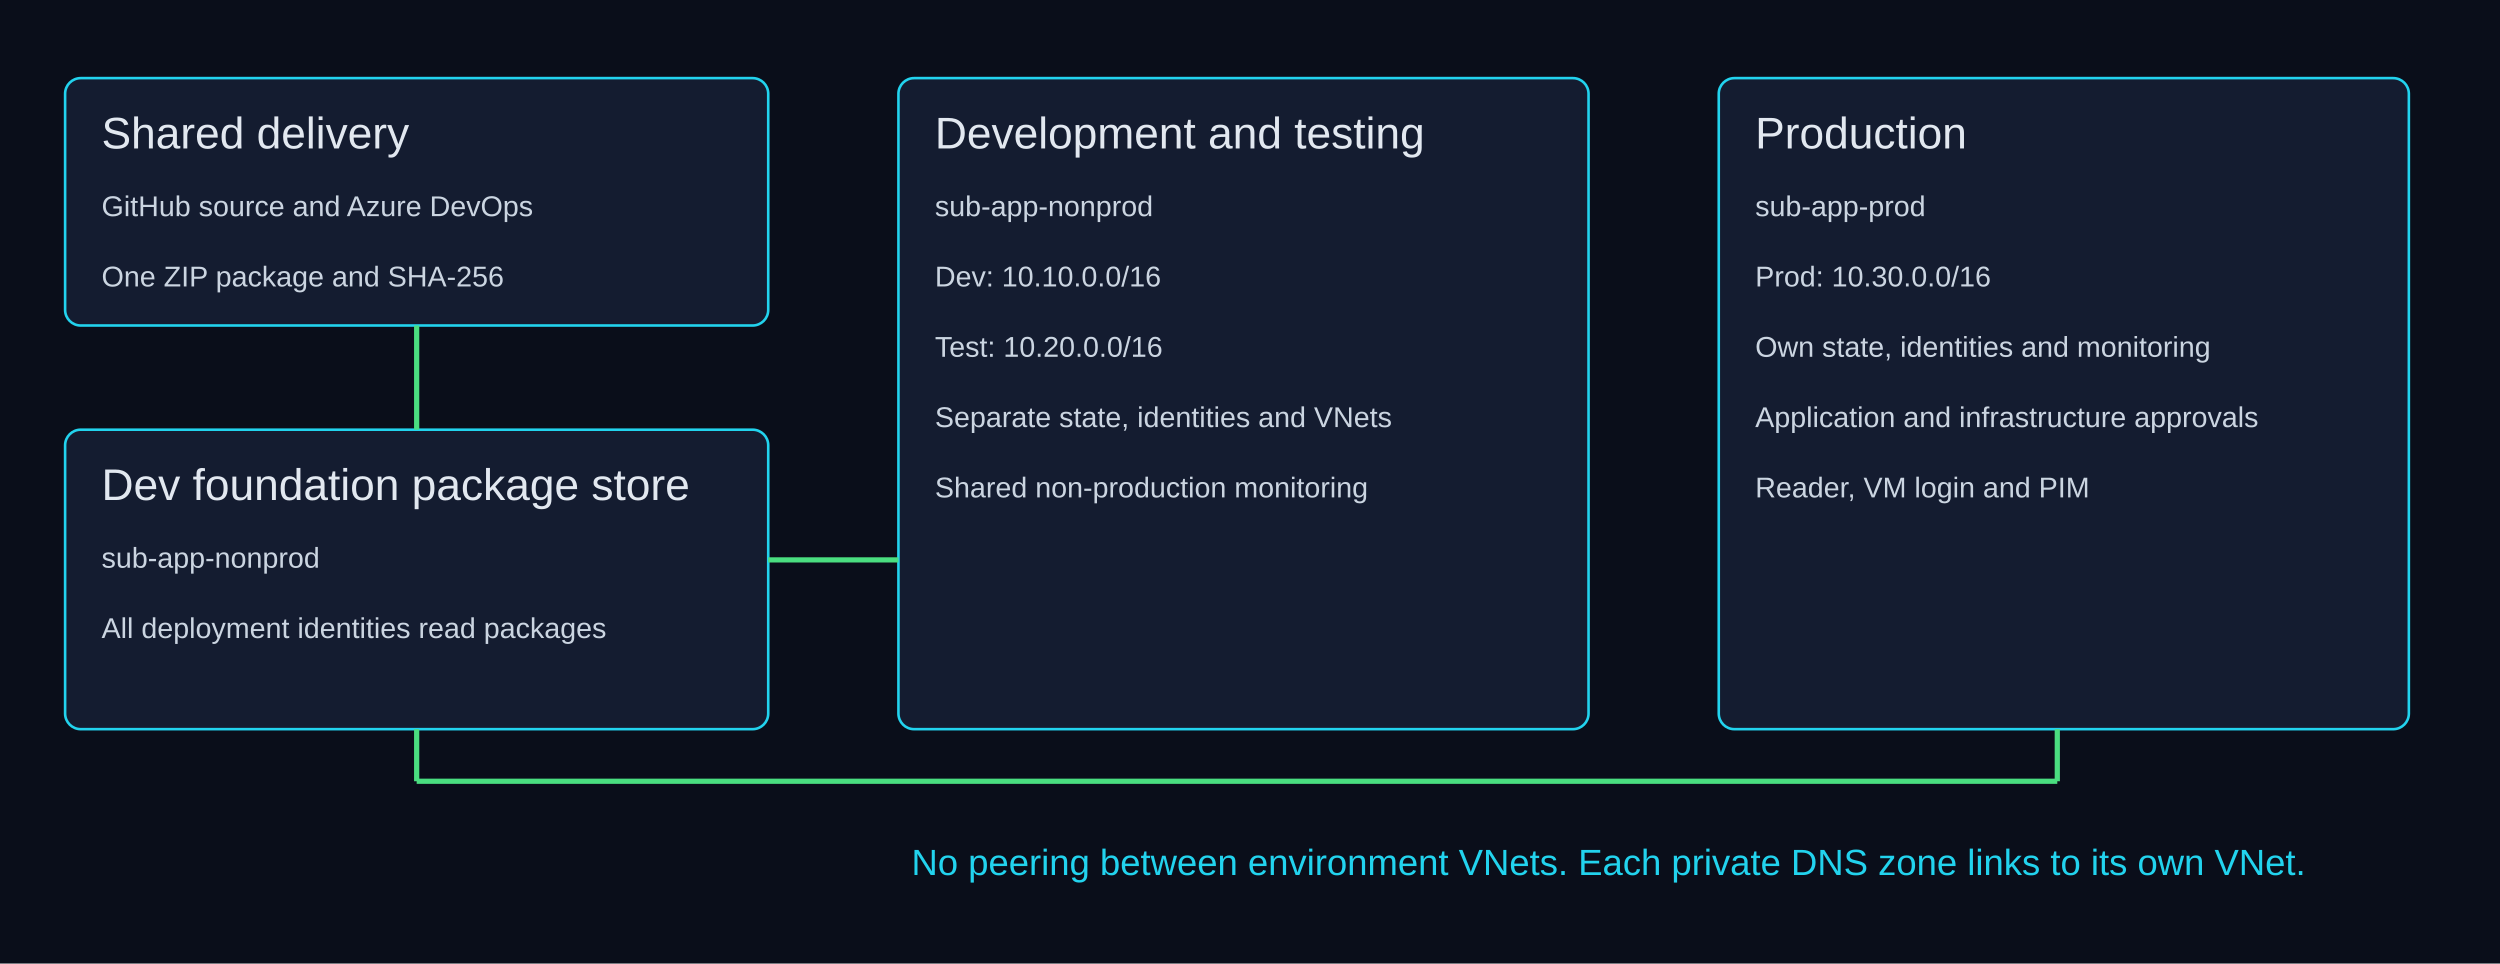
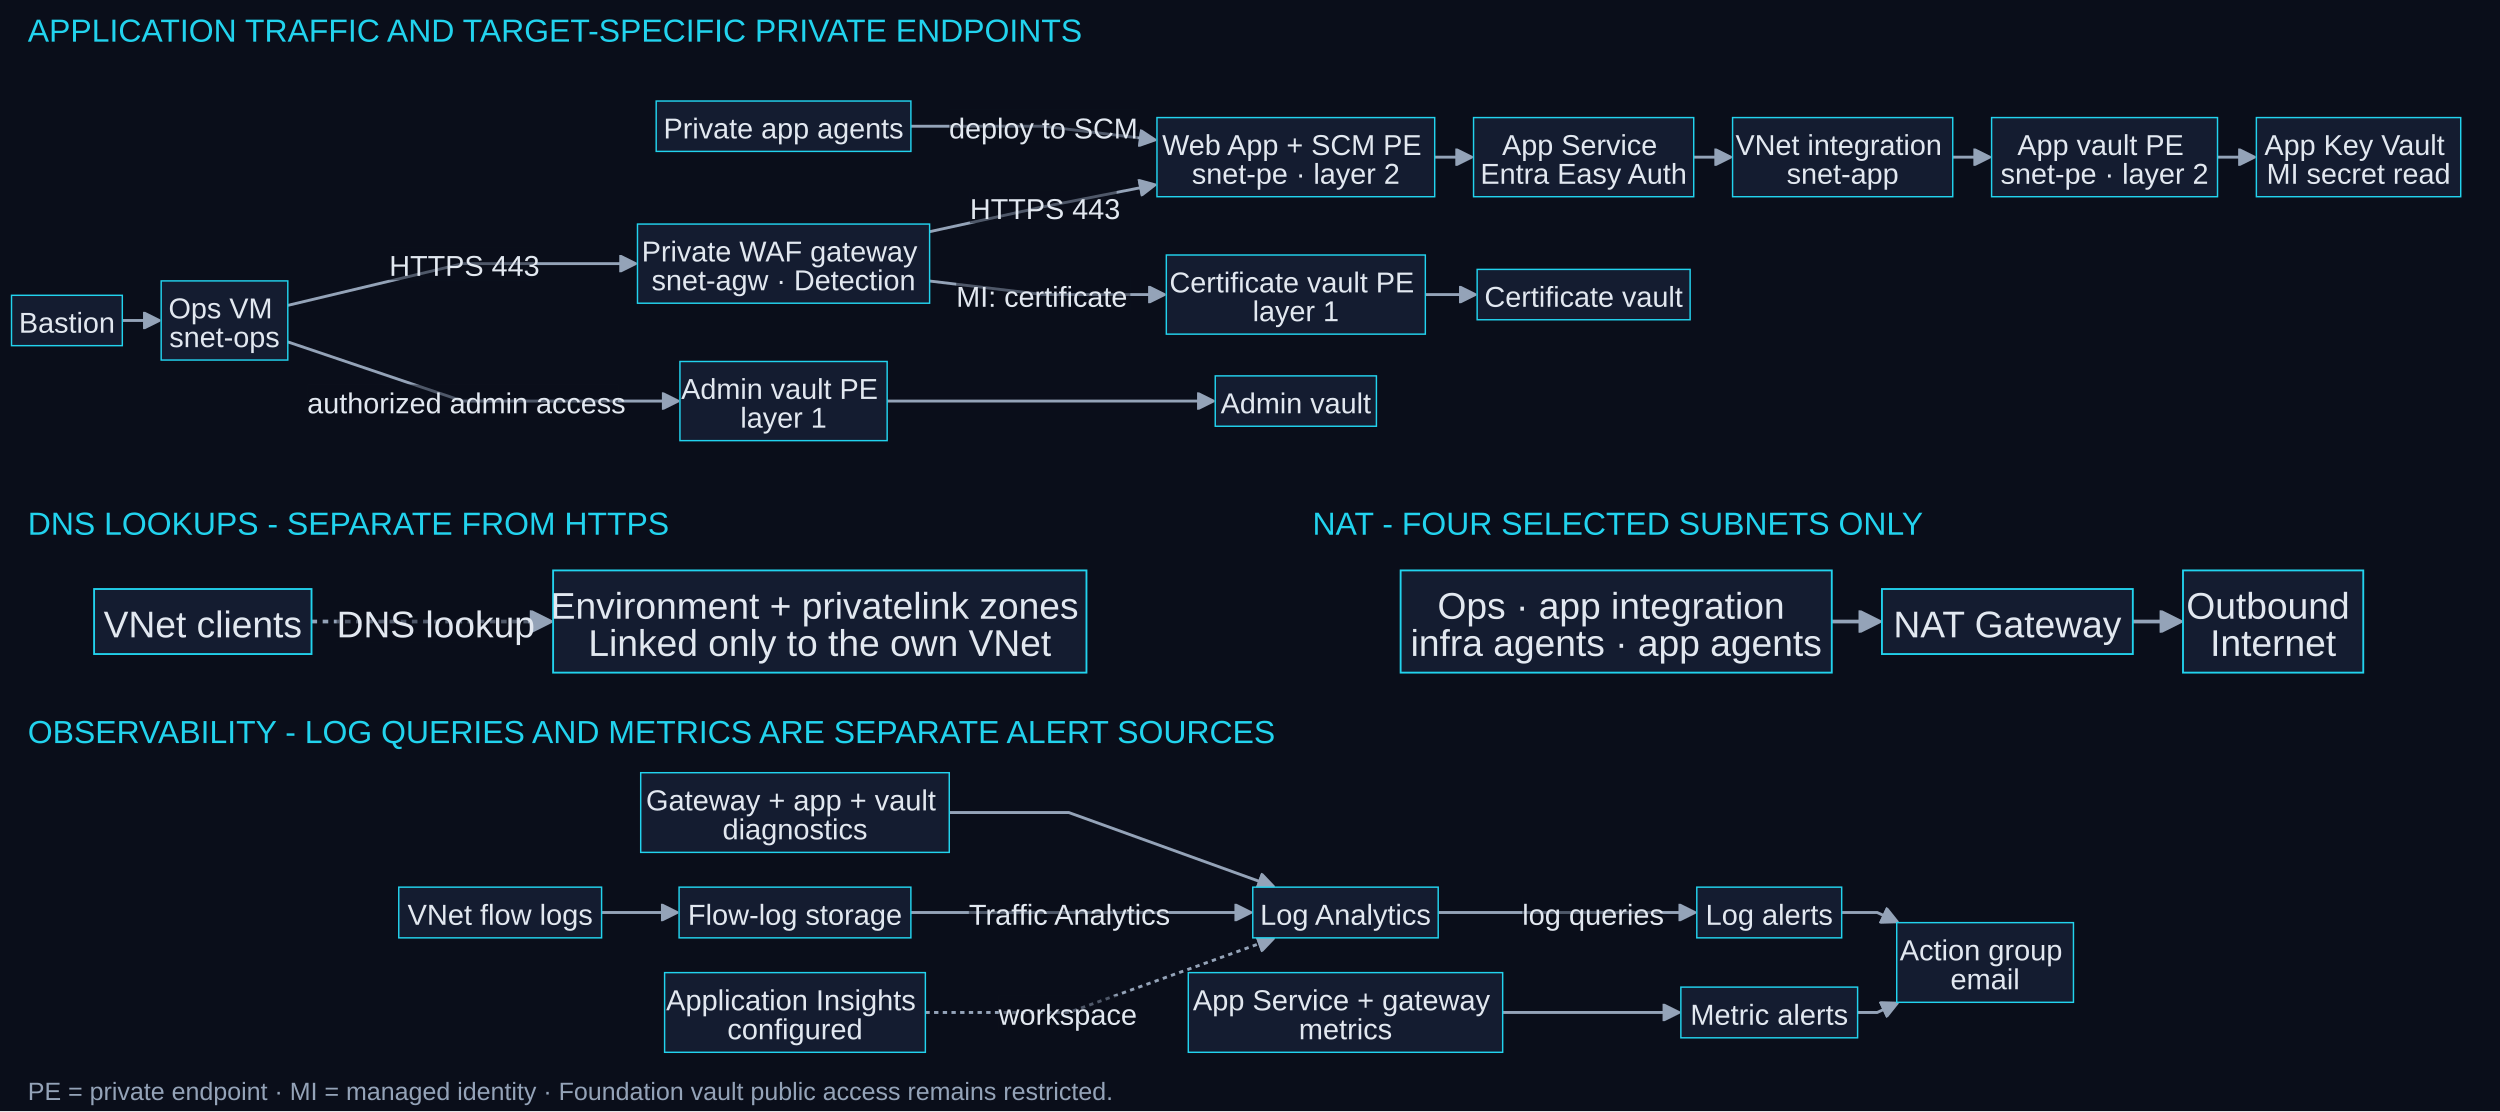
- <svg xmlns="http://www.w3.org/2000/svg" viewBox="0 0 960 370" role="img" aria-labelledby="t">
-   <rect width="960" height="370" fill="#0a0e1a" />
-   <rect x="25" y="30" width="270" height="95" rx="6" fill="#141c30" stroke="#22d3ee" />
-   <text x="39" y="57" fill="#e2e8f0" font-family="Arial,sans-serif" font-size="17">Shared delivery</text>
-   <text x="39" y="83" fill="#cbd5e1" font-family="Arial,sans-serif" font-size="11">GitHub source and Azure DevOps</text>
-   <text x="39" y="110" fill="#cbd5e1" font-family="Arial,sans-serif" font-size="11">One ZIP package and SHA-256</text>
-   <rect x="25" y="165" width="270" height="115" rx="6" fill="#141c30" stroke="#22d3ee" />
-   <text x="39" y="192" fill="#e2e8f0" font-family="Arial,sans-serif" font-size="17">Dev foundation package store</text>
-   <text x="39" y="218" fill="#cbd5e1" font-family="Arial,sans-serif" font-size="11">sub-app-nonprod</text>
-   <text x="39" y="245" fill="#cbd5e1" font-family="Arial,sans-serif" font-size="11">All deployment identities read packages</text>
-   <rect x="345" y="30" width="265" height="250" rx="6" fill="#141c30" stroke="#22d3ee" />
-   <text x="359" y="57" fill="#e2e8f0" font-family="Arial,sans-serif" font-size="17">Development and testing</text>
-   <text x="359" y="83" fill="#cbd5e1" font-family="Arial,sans-serif" font-size="11">sub-app-nonprod</text>
-   <text x="359" y="110" fill="#cbd5e1" font-family="Arial,sans-serif" font-size="11">Dev: 10.10.0.0/16</text>
-   <text x="359" y="137" fill="#cbd5e1" font-family="Arial,sans-serif" font-size="11">Test: 10.20.0.0/16</text>
-   <text x="359" y="164" fill="#cbd5e1" font-family="Arial,sans-serif" font-size="11">Separate state, identities and VNets</text>
-   <text x="359" y="191" fill="#cbd5e1" font-family="Arial,sans-serif" font-size="11">Shared non-production monitoring</text>
-   <rect x="660" y="30" width="265" height="250" rx="6" fill="#141c30" stroke="#22d3ee" />
-   <text x="674" y="57" fill="#e2e8f0" font-family="Arial,sans-serif" font-size="17">Production</text>
-   <text x="674" y="83" fill="#cbd5e1" font-family="Arial,sans-serif" font-size="11">sub-app-prod</text>
-   <text x="674" y="110" fill="#cbd5e1" font-family="Arial,sans-serif" font-size="11">Prod: 10.30.0.0/16</text>
-   <text x="674" y="137" fill="#cbd5e1" font-family="Arial,sans-serif" font-size="11">Own state, identities and monitoring</text>
-   <text x="674" y="164" fill="#cbd5e1" font-family="Arial,sans-serif" font-size="11">Application and infrastructure approvals</text>
-   <text x="674" y="191" fill="#cbd5e1" font-family="Arial,sans-serif" font-size="11">Reader, VM login and PIM</text>
-   <line x1="160" y1="125" x2="160" y2="165" stroke="#4ade80" stroke-width="2" />
-   <line x1="295" y1="215" x2="345" y2="215" stroke="#4ade80" stroke-width="2" />
-   <line x1="160" y1="280" x2="160" y2="300" stroke="#4ade80" stroke-width="2" />
-   <line x1="160" y1="300" x2="790" y2="300" stroke="#4ade80" stroke-width="2" />
-   <line x1="790" y1="300" x2="790" y2="280" stroke="#4ade80" stroke-width="2" />
-   <text x="350" y="336" fill="#22d3ee" font-family="Arial,sans-serif" font-size="14">No peering between environment VNets. Each private DNS zone links to its own VNet.</text>
+ <svg xmlns="http://www.w3.org/2000/svg" width="1800" height="800" viewBox="0 0 1800 800">
+   <rect width="1800" height="800" fill="#0a0e1a" />
+   <text x="20" y="30" font-family="Arial" font-size="23" fill="#22d3ee">APPLICATION TRAFFIC AND TARGET-SPECIFIC PRIVATE ENDPOINTS</text>
+   <svg x="0" y="45" width="1780" height="300" aria-roledescription="flowchart-v2" role="graphics-document document" viewBox="-8 -8 1718 252" id="m_runtime">
+     <style>#m_runtime{font-family:Arial;font-size:20px;fill:#e2e8f0;}#m_runtime .error-icon{fill:hsl(42.857, 41.176%, 18.333%);}#m_runtime .error-text{fill:rgb(189, 200, 227.5);stroke:rgb(189, 200, 227.5);}#m_runtime .edge-thickness-normal{stroke-width:2px;}#m_runtime .edge-thickness-thick{stroke-width:3.5px;}#m_runtime .edge-pattern-solid{stroke-dasharray:0;}#m_runtime .edge-pattern-dashed{stroke-dasharray:3;}#m_runtime .edge-pattern-dotted{stroke-dasharray:2;}#m_runtime .marker{fill:#94a3b8;stroke:#94a3b8;}#m_runtime .marker.cross{stroke:#94a3b8;}#m_runtime svg{font-family:Arial;font-size:20px;}#m_runtime .label{font-family:Arial;color:#e2e8f0;}#m_runtime .cluster-label text{fill:rgb(189, 200, 227.5);}#m_runtime .cluster-label span,#m_runtime p{color:rgb(189, 200, 227.5);}#m_runtime .label text,#m_runtime span,#m_runtime p{fill:#e2e8f0;color:#e2e8f0;}#m_runtime .node rect,#m_runtime .node circle,#m_runtime .node ellipse,#m_runtime .node polygon,#m_runtime .node path{fill:#141c30;stroke:#22d3ee;stroke-width:1px;}#m_runtime .flowchart-label text{text-anchor:middle;}#m_runtime .node .katex path{fill:#000;stroke:#000;stroke-width:1px;}#m_runtime .node .label{text-align:center;}#m_runtime .node.clickable{cursor:pointer;}#m_runtime .arrowheadPath{fill:#f5f1e5;}#m_runtime .edgePath .path{stroke:#94a3b8;stroke-width:2.0px;}#m_runtime .flowchart-link{stroke:#94a3b8;fill:none;}#m_runtime .edgeLabel{background-color:#0a0e1a;text-align:center;}#m_runtime .edgeLabel rect{opacity:0.5;background-color:#0a0e1a;fill:#0a0e1a;}#m_runtime .labelBkg{background-color:rgba(10, 14, 26, 0.5);}#m_runtime .cluster rect{fill:hsl(42.857, 41.176%, 18.333%);stroke:hsl(42.857, 1.176%, 8.333%);stroke-width:1px;}#m_runtime .cluster text{fill:rgb(189, 200, 227.5);}#m_runtime .cluster span,#m_runtime p{color:rgb(189, 200, 227.5);}#m_runtime div.mermaidTooltip{position:absolute;text-align:center;max-width:200px;padding:2px;font-family:Arial;font-size:12px;background:hsl(42.857, 41.176%, 18.333%);border:1px solid hsl(42.857, 1.176%, 8.333%);border-radius:2px;pointer-events:none;z-index:100;}#m_runtime .flowchartTitleText{text-anchor:middle;font-size:18px;fill:#e2e8f0;}#m_runtime :root{--mermaid-font-family:"trebuchet ms",verdana,arial,sans-serif;}</style>
+     <g>
+       <marker orient="auto" markerHeight="12" markerWidth="12" markerUnits="userSpaceOnUse" refY="5" refX="6" viewBox="0 0 10 10" class="marker flowchart" id="m_runtime_flowchart-pointEnd">
+         <path style="stroke-width: 1; stroke-dasharray: 1, 0;" class="arrowMarkerPath" d="M 0 0 L 10 5 L 0 10 z" />
+       </marker>
+       <marker orient="auto" markerHeight="12" markerWidth="12" markerUnits="userSpaceOnUse" refY="5" refX="4.5" viewBox="0 0 10 10" class="marker flowchart" id="m_runtime_flowchart-pointStart">
+         <path style="stroke-width: 1; stroke-dasharray: 1, 0;" class="arrowMarkerPath" d="M 0 5 L 10 10 L 10 0 z" />
+       </marker>
+       <marker orient="auto" markerHeight="11" markerWidth="11" markerUnits="userSpaceOnUse" refY="5" refX="11" viewBox="0 0 10 10" class="marker flowchart" id="m_runtime_flowchart-circleEnd">
+         <circle style="stroke-width: 1; stroke-dasharray: 1, 0;" class="arrowMarkerPath" r="5" cy="5" cx="5" />
+       </marker>
+       <marker orient="auto" markerHeight="11" markerWidth="11" markerUnits="userSpaceOnUse" refY="5" refX="-1" viewBox="0 0 10 10" class="marker flowchart" id="m_runtime_flowchart-circleStart">
+         <circle style="stroke-width: 1; stroke-dasharray: 1, 0;" class="arrowMarkerPath" r="5" cy="5" cx="5" />
+       </marker>
+       <marker orient="auto" markerHeight="11" markerWidth="11" markerUnits="userSpaceOnUse" refY="5.2" refX="12" viewBox="0 0 11 11" class="marker cross flowchart" id="m_runtime_flowchart-crossEnd">
+         <path style="stroke-width: 2; stroke-dasharray: 1, 0;" class="arrowMarkerPath" d="M 1,1 l 9,9 M 10,1 l -9,9" />
+       </marker>
+       <marker orient="auto" markerHeight="11" markerWidth="11" markerUnits="userSpaceOnUse" refY="5.2" refX="-1" viewBox="0 0 11 11" class="marker cross flowchart" id="m_runtime_flowchart-crossStart">
+         <path style="stroke-width: 2; stroke-dasharray: 1, 0;" class="arrowMarkerPath" d="M 1,1 l 9,9 M 10,1 l -9,9" />
+       </marker>
+       <g class="root">
+         <g class="clusters" />
+         <g class="edgePaths">
+           <path marker-end="url(#m_runtime_flowchart-pointEnd)" style="fill:none;" class="edge-thickness-normal edge-pattern-solid flowchart-link LS-OPS LE-AGW" id="L-OPS-AGW-0" d="M192,141.998L313.5,113L429.7,113" />
+           <path marker-end="url(#m_runtime_flowchart-pointEnd)" style="fill:none;" class="edge-thickness-normal edge-pattern-solid flowchart-link LS-AGW LE-WEBPE" id="L-AGW-WEBPE-0" d="M638,90.788L717,73.5L790.8,58.992" />
+           <path marker-end="url(#m_runtime_flowchart-pointEnd)" style="fill:none;" class="edge-thickness-normal edge-pattern-solid flowchart-link LS-WEBPE LE-APP" id="L-WEBPE-APP-0" d="M989,39L1002.5,39L1010.7,39" />
+           <path marker-end="url(#m_runtime_flowchart-pointEnd)" style="fill:none;" class="edge-thickness-normal edge-pattern-solid flowchart-link LS-APP LE-INT" id="L-APP-INT-0" d="M1169,39L1182.5,39L1190.7,39" />
+           <path marker-end="url(#m_runtime_flowchart-pointEnd)" style="fill:none;" class="edge-thickness-normal edge-pattern-solid flowchart-link LS-INT LE-APPPE" id="L-INT-APPPE-0" d="M1349,39L1362.5,39L1370.7,39" />
+           <path marker-end="url(#m_runtime_flowchart-pointEnd)" style="fill:none;" class="edge-thickness-normal edge-pattern-solid flowchart-link LS-APPPE LE-AKV" id="L-APPPE-AKV-0" d="M1533,39L1546.5,39L1554.7,39" />
+           <path marker-end="url(#m_runtime_flowchart-pointEnd)" style="fill:none;" class="edge-thickness-normal edge-pattern-solid flowchart-link LS-AGW LE-CPE" id="L-AGW-CPE-0" d="M638,125.09L717,134.5L797.2,134.5" />
+           <path marker-end="url(#m_runtime_flowchart-pointEnd)" style="fill:none;" class="edge-thickness-normal edge-pattern-solid flowchart-link LS-CPE LE-CKV" id="L-CPE-CKV-0" d="M982.5,134.5L1002.5,134.5L1013.2,134.5" />
+           <path marker-end="url(#m_runtime_flowchart-pointEnd)" style="fill:none;" class="edge-thickness-normal edge-pattern-solid flowchart-link LS-OPS LE-APE" id="L-OPS-APE-0" d="M192,167.388L313.5,208.5L459.2,208.5" />
+           <path marker-end="url(#m_runtime_flowchart-pointEnd)" style="fill:none;" class="edge-thickness-normal edge-pattern-solid flowchart-link LS-APE LE-ADKV" id="L-APE-ADKV-0" d="M608.5,208.5L717,208.5L831.2,208.5" />
+           <path marker-end="url(#m_runtime_flowchart-pointEnd)" style="fill:none;" class="edge-thickness-normal edge-pattern-solid flowchart-link LS-MDP LE-WEBPE" id="L-MDP-WEBPE-0" d="M625,17.5L717,17.5L790.739,26.534" />
+           <path marker-end="url(#m_runtime_flowchart-pointEnd)" style="fill:none;" class="edge-thickness-normal edge-pattern-solid flowchart-link LS-BAS LE-OPS" id="L-BAS-OPS-0" d="M77,152.5L90.5,152.5L98.7,152.5" />
+         </g>
+         <g class="edgeLabels">
+           <g transform="translate(313.5, 113)" class="edgeLabel">
+             <g transform="translate(-51, -11.5)" class="label">
+               <rect height="23" width="102" ry="0" rx="0" />
+               <text style="">
+                 <tspan class="row" x="0" dy="1em" xml:space="preserve">HTTPS 443</tspan>
+               </text>
+             </g>
+           </g>
+           <g transform="translate(717, 73.5)" class="edgeLabel">
+             <g transform="translate(-51, -11.5)" class="label">
+               <rect height="23" width="102" ry="0" rx="0" />
+               <text style="">
+                 <tspan class="row" x="0" dy="1em" xml:space="preserve">HTTPS 443</tspan>
+               </text>
+             </g>
+           </g>
+           <g class="edgeLabel">
+             <g transform="translate(0, 0)" class="label">
+               <rect height="0" width="0" ry="0" rx="0" />
+               <text style="">
+                 <tspan class="row" x="0" dy="1em" xml:space="preserve" />
+               </text>
+             </g>
+           </g>
+           <g class="edgeLabel">
+             <g transform="translate(0, 0)" class="label">
+               <rect height="0" width="0" ry="0" rx="0" />
+               <text style="">
+                 <tspan class="row" x="0" dy="1em" xml:space="preserve" />
+               </text>
+             </g>
+           </g>
+           <g class="edgeLabel">
+             <g transform="translate(0, 0)" class="label">
+               <rect height="0" width="0" ry="0" rx="0" />
+               <text style="">
+                 <tspan class="row" x="0" dy="1em" xml:space="preserve" />
+               </text>
+             </g>
+           </g>
+           <g class="edgeLabel">
+             <g transform="translate(0, 0)" class="label">
+               <rect height="0" width="0" ry="0" rx="0" />
+               <text style="">
+                 <tspan class="row" x="0" dy="1em" xml:space="preserve" />
+               </text>
+             </g>
+           </g>
+           <g transform="translate(717, 134.5)" class="edgeLabel">
+             <g transform="translate(-60.5, -11.5)" class="label">
+               <rect height="23" width="121" ry="0" rx="0" />
+               <text style="">
+                 <tspan class="row" x="0" dy="1em" xml:space="preserve">MI: certificate</tspan>
+               </text>
+             </g>
+           </g>
+           <g class="edgeLabel">
+             <g transform="translate(0, 0)" class="label">
+               <rect height="0" width="0" ry="0" rx="0" />
+               <text style="">
+                 <tspan class="row" x="0" dy="1em" xml:space="preserve" />
+               </text>
+             </g>
+           </g>
+           <g transform="translate(313.5, 208.5)" class="edgeLabel">
+             <g transform="translate(-108, -11.5)" class="label">
+               <rect height="23" width="216" ry="0" rx="0" />
+               <text style="">
+                 <tspan class="row" x="0" dy="1em" xml:space="preserve">authorized admin access</tspan>
+               </text>
+             </g>
+           </g>
+           <g class="edgeLabel">
+             <g transform="translate(0, 0)" class="label">
+               <rect height="0" width="0" ry="0" rx="0" />
+               <text style="">
+                 <tspan class="row" x="0" dy="1em" xml:space="preserve" />
+               </text>
+             </g>
+           </g>
+           <g transform="translate(717, 17.5)" class="edgeLabel">
+             <g transform="translate(-65.5, -11.5)" class="label">
+               <rect height="23" width="131" ry="0" rx="0" />
+               <text style="">
+                 <tspan class="row" x="0" dy="1em" xml:space="preserve">deploy to SCM</tspan>
+               </text>
+             </g>
+           </g>
+           <g class="edgeLabel">
+             <g transform="translate(0, 0)" class="label">
+               <rect height="0" width="0" ry="0" rx="0" />
+               <text style="">
+                 <tspan class="row" x="0" dy="1em" xml:space="preserve" />
+               </text>
+             </g>
+           </g>
+         </g>
+         <g class="nodes">
+           <g transform="translate(148, 152.5)" data-id="OPS" data-node="true" id="flowchart-OPS-0" class="node default default flowchart-label">
+             <rect height="55" width="88" y="-27.5" x="-44" ry="0" rx="0" style="" class="basic label-container" />
+             <g transform="translate(0, -21.5)" style="" class="label">
+               <rect />
+               <text style="">
+                 <tspan class="row" x="0" dy="1em" xml:space="preserve">Ops VM</tspan>
+                 <tspan class="row" x="0" dy="1em" xml:space="preserve">snet-ops</tspan>
+               </text>
+             </g>
+           </g>
+           <g transform="translate(536.5, 113)" data-id="AGW" data-node="true" id="flowchart-AGW-1" class="node default default flowchart-label">
+             <rect height="55" width="203" y="-27.5" x="-101.5" ry="0" rx="0" style="" class="basic label-container" />
+             <g transform="translate(0, -21.5)" style="" class="label">
+               <rect />
+               <text style="">
+                 <tspan class="row" x="0" dy="1em" xml:space="preserve">Private WAF gateway</tspan>
+                 <tspan class="row" x="0" dy="1em" xml:space="preserve">snet-agw · Detection</tspan>
+               </text>
+             </g>
+           </g>
+           <g transform="translate(892.5, 39)" data-id="WEBPE" data-node="true" id="flowchart-WEBPE-3" class="node default default flowchart-label">
+             <rect height="55" width="193" y="-27.5" x="-96.5" ry="0" rx="0" style="" class="basic label-container" />
+             <g transform="translate(0, -21.5)" style="" class="label">
+               <rect />
+               <text style="">
+                 <tspan class="row" x="0" dy="1em" xml:space="preserve">Web App + SCM PE</tspan>
+                 <tspan class="row" x="0" dy="1em" xml:space="preserve">snet-pe · layer 2</tspan>
+               </text>
+             </g>
+           </g>
+           <g transform="translate(1092.5, 39)" data-id="APP" data-node="true" id="flowchart-APP-5" class="node default default flowchart-label">
+             <rect height="55" width="153" y="-27.5" x="-76.5" ry="0" rx="0" style="" class="basic label-container" />
+             <g transform="translate(0, -21.5)" style="" class="label">
+               <rect />
+               <text style="">
+                 <tspan class="row" x="0" dy="1em" xml:space="preserve">App Service</tspan>
+                 <tspan class="row" x="0" dy="1em" xml:space="preserve">Entra Easy Auth</tspan>
+               </text>
+             </g>
+           </g>
+           <g transform="translate(1272.5, 39)" data-id="INT" data-node="true" id="flowchart-INT-7" class="node default default flowchart-label">
+             <rect height="55" width="153" y="-27.5" x="-76.5" ry="0" rx="0" style="" class="basic label-container" />
+             <g transform="translate(0, -21.5)" style="" class="label">
+               <rect />
+               <text style="">
+                 <tspan class="row" x="0" dy="1em" xml:space="preserve">VNet integration</tspan>
+                 <tspan class="row" x="0" dy="1em" xml:space="preserve">snet-app</tspan>
+               </text>
+             </g>
+           </g>
+           <g transform="translate(1454.5, 39)" data-id="APPPE" data-node="true" id="flowchart-APPPE-9" class="node default default flowchart-label">
+             <rect height="55" width="157" y="-27.5" x="-78.5" ry="0" rx="0" style="" class="basic label-container" />
+             <g transform="translate(0, -21.5)" style="" class="label">
+               <rect />
+               <text style="">
+                 <tspan class="row" x="0" dy="1em" xml:space="preserve">App vault PE</tspan>
+                 <tspan class="row" x="0" dy="1em" xml:space="preserve">snet-pe · layer 2</tspan>
+               </text>
+             </g>
+           </g>
+           <g transform="translate(1631, 39)" data-id="AKV" data-node="true" id="flowchart-AKV-11" class="node default default flowchart-label">
+             <rect height="55" width="142" y="-27.5" x="-71" ry="0" rx="0" style="" class="basic label-container" />
+             <g transform="translate(0, -21.5)" style="" class="label">
+               <rect />
+               <text style="">
+                 <tspan class="row" x="0" dy="1em" xml:space="preserve">App Key Vault</tspan>
+                 <tspan class="row" x="0" dy="1em" xml:space="preserve">MI secret read</tspan>
+               </text>
+             </g>
+           </g>
+           <g transform="translate(892.5, 134.5)" data-id="CPE" data-node="true" id="flowchart-CPE-13" class="node default default flowchart-label">
+             <rect height="55" width="180" y="-27.5" x="-90" ry="0" rx="0" style="" class="basic label-container" />
+             <g transform="translate(0, -21.5)" style="" class="label">
+               <rect />
+               <text style="">
+                 <tspan class="row" x="0" dy="1em" xml:space="preserve">Certificate vault PE</tspan>
+                 <tspan class="row" x="0" dy="1em" xml:space="preserve">layer 1</tspan>
+               </text>
+             </g>
+           </g>
+           <g transform="translate(1092.5, 134.5)" data-id="CKV" data-node="true" id="flowchart-CKV-15" class="node default default flowchart-label">
+             <rect height="35" width="148" y="-17.5" x="-74" ry="0" rx="0" style="" class="basic label-container" />
+             <g transform="translate(0, -11.5)" style="" class="label">
+               <rect />
+               <text style="">
+                 <tspan class="row" x="0" dy="1em" xml:space="preserve">Certificate vault</tspan>
+               </text>
+             </g>
+           </g>
+           <g transform="translate(536.5, 208.5)" data-id="APE" data-node="true" id="flowchart-APE-17" class="node default default flowchart-label">
+             <rect height="55" width="144" y="-27.5" x="-72" ry="0" rx="0" style="" class="basic label-container" />
+             <g transform="translate(0, -21.5)" style="" class="label">
+               <rect />
+               <text style="">
+                 <tspan class="row" x="0" dy="1em" xml:space="preserve">Admin vault PE</tspan>
+                 <tspan class="row" x="0" dy="1em" xml:space="preserve">layer 1</tspan>
+               </text>
+             </g>
+           </g>
+           <g transform="translate(892.5, 208.5)" data-id="ADKV" data-node="true" id="flowchart-ADKV-19" class="node default default flowchart-label">
+             <rect height="35" width="112" y="-17.5" x="-56" ry="0" rx="0" style="" class="basic label-container" />
+             <g transform="translate(0, -11.5)" style="" class="label">
+               <rect />
+               <text style="">
+                 <tspan class="row" x="0" dy="1em" xml:space="preserve">Admin vault</tspan>
+               </text>
+             </g>
+           </g>
+           <g transform="translate(536.5, 17.5)" data-id="MDP" data-node="true" id="flowchart-MDP-20" class="node default default flowchart-label">
+             <rect height="35" width="177" y="-17.5" x="-88.5" ry="0" rx="0" style="" class="basic label-container" />
+             <g transform="translate(0, -11.5)" style="" class="label">
+               <rect />
+               <text style="">
+                 <tspan class="row" x="0" dy="1em" xml:space="preserve">Private app agents</tspan>
+               </text>
+             </g>
+           </g>
+           <g transform="translate(38.5, 152.5)" data-id="BAS" data-node="true" id="flowchart-BAS-22" class="node default default flowchart-label">
+             <rect height="35" width="77" y="-17.5" x="-38.5" ry="0" rx="0" style="" class="basic label-container" />
+             <g transform="translate(0, -11.5)" style="" class="label">
+               <rect />
+               <text style="">
+                 <tspan class="row" x="0" dy="1em" xml:space="preserve">Bastion</tspan>
+               </text>
+             </g>
+           </g>
+         </g>
+       </g>
+     </g>
+   </svg>
+   <text x="20" y="385" font-family="Arial" font-size="23" fill="#22d3ee">DNS LOOKUPS - SEPARATE FROM HTTPS</text>
+   <text x="945" y="385" font-family="Arial" font-size="23" fill="#22d3ee">NAT - FOUR SELECTED SUBNETS ONLY</text>
+   <svg x="0" y="400" width="850" height="95" aria-roledescription="flowchart-v2" role="graphics-document document" viewBox="-8 -8 550 71" id="m_dns">
+     <style>#m_dns{font-family:Arial;font-size:20px;fill:#e2e8f0;}#m_dns .error-icon{fill:hsl(42.857, 41.176%, 18.333%);}#m_dns .error-text{fill:rgb(189, 200, 227.5);stroke:rgb(189, 200, 227.5);}#m_dns .edge-thickness-normal{stroke-width:2px;}#m_dns .edge-thickness-thick{stroke-width:3.5px;}#m_dns .edge-pattern-solid{stroke-dasharray:0;}#m_dns .edge-pattern-dashed{stroke-dasharray:3;}#m_dns .edge-pattern-dotted{stroke-dasharray:2;}#m_dns .marker{fill:#94a3b8;stroke:#94a3b8;}#m_dns .marker.cross{stroke:#94a3b8;}#m_dns svg{font-family:Arial;font-size:20px;}#m_dns .label{font-family:Arial;color:#e2e8f0;}#m_dns .cluster-label text{fill:rgb(189, 200, 227.5);}#m_dns .cluster-label span,#m_dns p{color:rgb(189, 200, 227.5);}#m_dns .label text,#m_dns span,#m_dns p{fill:#e2e8f0;color:#e2e8f0;}#m_dns .node rect,#m_dns .node circle,#m_dns .node ellipse,#m_dns .node polygon,#m_dns .node path{fill:#141c30;stroke:#22d3ee;stroke-width:1px;}#m_dns .flowchart-label text{text-anchor:middle;}#m_dns .node .katex path{fill:#000;stroke:#000;stroke-width:1px;}#m_dns .node .label{text-align:center;}#m_dns .node.clickable{cursor:pointer;}#m_dns .arrowheadPath{fill:#f5f1e5;}#m_dns .edgePath .path{stroke:#94a3b8;stroke-width:2.0px;}#m_dns .flowchart-link{stroke:#94a3b8;fill:none;}#m_dns .edgeLabel{background-color:#0a0e1a;text-align:center;}#m_dns .edgeLabel rect{opacity:0.5;background-color:#0a0e1a;fill:#0a0e1a;}#m_dns .labelBkg{background-color:rgba(10, 14, 26, 0.5);}#m_dns .cluster rect{fill:hsl(42.857, 41.176%, 18.333%);stroke:hsl(42.857, 1.176%, 8.333%);stroke-width:1px;}#m_dns .cluster text{fill:rgb(189, 200, 227.5);}#m_dns .cluster span,#m_dns p{color:rgb(189, 200, 227.5);}#m_dns div.mermaidTooltip{position:absolute;text-align:center;max-width:200px;padding:2px;font-family:Arial;font-size:12px;background:hsl(42.857, 41.176%, 18.333%);border:1px solid hsl(42.857, 1.176%, 8.333%);border-radius:2px;pointer-events:none;z-index:100;}#m_dns .flowchartTitleText{text-anchor:middle;font-size:18px;fill:#e2e8f0;}#m_dns :root{--mermaid-font-family:"trebuchet ms",verdana,arial,sans-serif;}</style>
+     <g>
+       <marker orient="auto" markerHeight="12" markerWidth="12" markerUnits="userSpaceOnUse" refY="5" refX="6" viewBox="0 0 10 10" class="marker flowchart" id="m_dns_flowchart-pointEnd">
+         <path style="stroke-width: 1; stroke-dasharray: 1, 0;" class="arrowMarkerPath" d="M 0 0 L 10 5 L 0 10 z" />
+       </marker>
+       <marker orient="auto" markerHeight="12" markerWidth="12" markerUnits="userSpaceOnUse" refY="5" refX="4.5" viewBox="0 0 10 10" class="marker flowchart" id="m_dns_flowchart-pointStart">
+         <path style="stroke-width: 1; stroke-dasharray: 1, 0;" class="arrowMarkerPath" d="M 0 5 L 10 10 L 10 0 z" />
+       </marker>
+       <marker orient="auto" markerHeight="11" markerWidth="11" markerUnits="userSpaceOnUse" refY="5" refX="11" viewBox="0 0 10 10" class="marker flowchart" id="m_dns_flowchart-circleEnd">
+         <circle style="stroke-width: 1; stroke-dasharray: 1, 0;" class="arrowMarkerPath" r="5" cy="5" cx="5" />
+       </marker>
+       <marker orient="auto" markerHeight="11" markerWidth="11" markerUnits="userSpaceOnUse" refY="5" refX="-1" viewBox="0 0 10 10" class="marker flowchart" id="m_dns_flowchart-circleStart">
+         <circle style="stroke-width: 1; stroke-dasharray: 1, 0;" class="arrowMarkerPath" r="5" cy="5" cx="5" />
+       </marker>
+       <marker orient="auto" markerHeight="11" markerWidth="11" markerUnits="userSpaceOnUse" refY="5.2" refX="12" viewBox="0 0 11 11" class="marker cross flowchart" id="m_dns_flowchart-crossEnd">
+         <path style="stroke-width: 2; stroke-dasharray: 1, 0;" class="arrowMarkerPath" d="M 1,1 l 9,9 M 10,1 l -9,9" />
+       </marker>
+       <marker orient="auto" markerHeight="11" markerWidth="11" markerUnits="userSpaceOnUse" refY="5.2" refX="-1" viewBox="0 0 11 11" class="marker cross flowchart" id="m_dns_flowchart-crossStart">
+         <path style="stroke-width: 2; stroke-dasharray: 1, 0;" class="arrowMarkerPath" d="M 1,1 l 9,9 M 10,1 l -9,9" />
+       </marker>
+       <g class="root">
+         <g class="clusters" />
+         <g class="edgePaths">
+           <path marker-end="url(#m_dns_flowchart-pointEnd)" style="fill:none;stroke-width:2px;stroke-dasharray:3;" class="edge-thickness-normal edge-pattern-dotted flowchart-link LS-CLIENT LE-DNS" id="L-CLIENT-DNS-0" d="M117,27.5L182,27.5L241.7,27.5" />
+         </g>
+         <g class="edgeLabels">
+           <g transform="translate(182, 27.5)" class="edgeLabel">
+             <g transform="translate(-51.5, -11.5)" class="label">
+               <rect height="23" width="103" ry="0" rx="0" />
+               <text style="">
+                 <tspan class="row" x="0" dy="1em" xml:space="preserve">DNS lookup</tspan>
+               </text>
+             </g>
+           </g>
+         </g>
+         <g class="nodes">
+           <g transform="translate(58.5, 27.5)" data-id="CLIENT" data-node="true" id="flowchart-CLIENT-24" class="node default default flowchart-label">
+             <rect height="35" width="117" y="-17.5" x="-58.5" ry="0" rx="0" style="" class="basic label-container" />
+             <g transform="translate(0, -11.5)" style="" class="label">
+               <rect />
+               <text style="">
+                 <tspan class="row" x="0" dy="1em" xml:space="preserve">VNet clients</tspan>
+               </text>
+             </g>
+           </g>
+           <g transform="translate(390.5, 27.5)" data-id="DNS" data-node="true" id="flowchart-DNS-25" class="node default default flowchart-label">
+             <rect height="55" width="287" y="-27.5" x="-143.5" ry="0" rx="0" style="" class="basic label-container" />
+             <g transform="translate(0, -21.5)" style="" class="label">
+               <rect />
+               <text style="">
+                 <tspan class="row" x="0" dy="1em" xml:space="preserve">Environment + privatelink zones</tspan>
+                 <tspan class="row" x="0" dy="1em" xml:space="preserve">Linked only to the own VNet</tspan>
+               </text>
+             </g>
+           </g>
+         </g>
+       </g>
+     </g>
+   </svg>
+   <svg x="930" y="400" width="850" height="95" aria-roledescription="flowchart-v2" role="graphics-document document" viewBox="-8 -8 534 71" id="m_outbound">
+     <style>#m_outbound{font-family:Arial;font-size:20px;fill:#e2e8f0;}#m_outbound .error-icon{fill:hsl(42.857, 41.176%, 18.333%);}#m_outbound .error-text{fill:rgb(189, 200, 227.5);stroke:rgb(189, 200, 227.5);}#m_outbound .edge-thickness-normal{stroke-width:2px;}#m_outbound .edge-thickness-thick{stroke-width:3.5px;}#m_outbound .edge-pattern-solid{stroke-dasharray:0;}#m_outbound .edge-pattern-dashed{stroke-dasharray:3;}#m_outbound .edge-pattern-dotted{stroke-dasharray:2;}#m_outbound .marker{fill:#94a3b8;stroke:#94a3b8;}#m_outbound .marker.cross{stroke:#94a3b8;}#m_outbound svg{font-family:Arial;font-size:20px;}#m_outbound .label{font-family:Arial;color:#e2e8f0;}#m_outbound .cluster-label text{fill:rgb(189, 200, 227.5);}#m_outbound .cluster-label span,#m_outbound p{color:rgb(189, 200, 227.5);}#m_outbound .label text,#m_outbound span,#m_outbound p{fill:#e2e8f0;color:#e2e8f0;}#m_outbound .node rect,#m_outbound .node circle,#m_outbound .node ellipse,#m_outbound .node polygon,#m_outbound .node path{fill:#141c30;stroke:#22d3ee;stroke-width:1px;}#m_outbound .flowchart-label text{text-anchor:middle;}#m_outbound .node .katex path{fill:#000;stroke:#000;stroke-width:1px;}#m_outbound .node .label{text-align:center;}#m_outbound .node.clickable{cursor:pointer;}#m_outbound .arrowheadPath{fill:#f5f1e5;}#m_outbound .edgePath .path{stroke:#94a3b8;stroke-width:2.0px;}#m_outbound .flowchart-link{stroke:#94a3b8;fill:none;}#m_outbound .edgeLabel{background-color:#0a0e1a;text-align:center;}#m_outbound .edgeLabel rect{opacity:0.5;background-color:#0a0e1a;fill:#0a0e1a;}#m_outbound .labelBkg{background-color:rgba(10, 14, 26, 0.5);}#m_outbound .cluster rect{fill:hsl(42.857, 41.176%, 18.333%);stroke:hsl(42.857, 1.176%, 8.333%);stroke-width:1px;}#m_outbound .cluster text{fill:rgb(189, 200, 227.5);}#m_outbound .cluster span,#m_outbound p{color:rgb(189, 200, 227.5);}#m_outbound div.mermaidTooltip{position:absolute;text-align:center;max-width:200px;padding:2px;font-family:Arial;font-size:12px;background:hsl(42.857, 41.176%, 18.333%);border:1px solid hsl(42.857, 1.176%, 8.333%);border-radius:2px;pointer-events:none;z-index:100;}#m_outbound .flowchartTitleText{text-anchor:middle;font-size:18px;fill:#e2e8f0;}#m_outbound :root{--mermaid-font-family:"trebuchet ms",verdana,arial,sans-serif;}</style>
+     <g>
+       <marker orient="auto" markerHeight="12" markerWidth="12" markerUnits="userSpaceOnUse" refY="5" refX="6" viewBox="0 0 10 10" class="marker flowchart" id="m_outbound_flowchart-pointEnd">
+         <path style="stroke-width: 1; stroke-dasharray: 1, 0;" class="arrowMarkerPath" d="M 0 0 L 10 5 L 0 10 z" />
+       </marker>
+       <marker orient="auto" markerHeight="12" markerWidth="12" markerUnits="userSpaceOnUse" refY="5" refX="4.5" viewBox="0 0 10 10" class="marker flowchart" id="m_outbound_flowchart-pointStart">
+         <path style="stroke-width: 1; stroke-dasharray: 1, 0;" class="arrowMarkerPath" d="M 0 5 L 10 10 L 10 0 z" />
+       </marker>
+       <marker orient="auto" markerHeight="11" markerWidth="11" markerUnits="userSpaceOnUse" refY="5" refX="11" viewBox="0 0 10 10" class="marker flowchart" id="m_outbound_flowchart-circleEnd">
+         <circle style="stroke-width: 1; stroke-dasharray: 1, 0;" class="arrowMarkerPath" r="5" cy="5" cx="5" />
+       </marker>
+       <marker orient="auto" markerHeight="11" markerWidth="11" markerUnits="userSpaceOnUse" refY="5" refX="-1" viewBox="0 0 10 10" class="marker flowchart" id="m_outbound_flowchart-circleStart">
+         <circle style="stroke-width: 1; stroke-dasharray: 1, 0;" class="arrowMarkerPath" r="5" cy="5" cx="5" />
+       </marker>
+       <marker orient="auto" markerHeight="11" markerWidth="11" markerUnits="userSpaceOnUse" refY="5.2" refX="12" viewBox="0 0 11 11" class="marker cross flowchart" id="m_outbound_flowchart-crossEnd">
+         <path style="stroke-width: 2; stroke-dasharray: 1, 0;" class="arrowMarkerPath" d="M 1,1 l 9,9 M 10,1 l -9,9" />
+       </marker>
+       <marker orient="auto" markerHeight="11" markerWidth="11" markerUnits="userSpaceOnUse" refY="5.2" refX="-1" viewBox="0 0 11 11" class="marker cross flowchart" id="m_outbound_flowchart-crossStart">
+         <path style="stroke-width: 2; stroke-dasharray: 1, 0;" class="arrowMarkerPath" d="M 1,1 l 9,9 M 10,1 l -9,9" />
+       </marker>
+       <g class="root">
+         <g class="clusters" />
+         <g class="edgePaths">
+           <path marker-end="url(#m_outbound_flowchart-pointEnd)" style="fill:none;" class="edge-thickness-normal edge-pattern-solid flowchart-link LS-SUB LE-NAT" id="L-SUB-NAT-0" d="M232,27.5L245.5,27.5L253.7,27.5" />
+           <path marker-end="url(#m_outbound_flowchart-pointEnd)" style="fill:none;" class="edge-thickness-normal edge-pattern-solid flowchart-link LS-NAT LE-NET" id="L-NAT-NET-0" d="M394,27.5L407.5,27.5L415.7,27.5" />
+         </g>
+         <g class="edgeLabels">
+           <g class="edgeLabel">
+             <g transform="translate(0, 0)" class="label">
+               <rect height="0" width="0" ry="0" rx="0" />
+               <text style="">
+                 <tspan class="row" x="0" dy="1em" xml:space="preserve" />
+               </text>
+             </g>
+           </g>
+           <g class="edgeLabel">
+             <g transform="translate(0, 0)" class="label">
+               <rect height="0" width="0" ry="0" rx="0" />
+               <text style="">
+                 <tspan class="row" x="0" dy="1em" xml:space="preserve" />
+               </text>
+             </g>
+           </g>
+         </g>
+         <g class="nodes">
+           <g transform="translate(116, 27.5)" data-id="SUB" data-node="true" id="flowchart-SUB-26" class="node default default flowchart-label">
+             <rect height="55" width="232" y="-27.5" x="-116" ry="0" rx="0" style="" class="basic label-container" />
+             <g transform="translate(0, -21.5)" style="" class="label">
+               <rect />
+               <text style="">
+                 <tspan class="row" x="0" dy="1em" xml:space="preserve">Ops · app integration</tspan>
+                 <tspan class="row" x="0" dy="1em" xml:space="preserve">infra agents · app agents</tspan>
+               </text>
+             </g>
+           </g>
+           <g transform="translate(326.5, 27.5)" data-id="NAT" data-node="true" id="flowchart-NAT-27" class="node default default flowchart-label">
+             <rect height="35" width="135" y="-17.5" x="-67.5" ry="0" rx="0" style="" class="basic label-container" />
+             <g transform="translate(0, -11.5)" style="" class="label">
+               <rect />
+               <text style="">
+                 <tspan class="row" x="0" dy="1em" xml:space="preserve">NAT Gateway</tspan>
+               </text>
+             </g>
+           </g>
+           <g transform="translate(469.5, 27.5)" data-id="NET" data-node="true" id="flowchart-NET-28" class="node default default flowchart-label">
+             <rect height="55" width="97" y="-27.5" x="-48.5" ry="0" rx="0" style="" class="basic label-container" />
+             <g transform="translate(0, -21.5)" style="" class="label">
+               <rect />
+               <text style="">
+                 <tspan class="row" x="0" dy="1em" xml:space="preserve">Outbound</tspan>
+                 <tspan class="row" x="0" dy="1em" xml:space="preserve">Internet</tspan>
+               </text>
+             </g>
+           </g>
+         </g>
+       </g>
+     </g>
+   </svg>
+   <text x="20" y="535" font-family="Arial" font-size="23" fill="#22d3ee">OBSERVABILITY - LOG QUERIES AND METRICS ARE SEPARATE ALERT SOURCES</text>
+   <svg x="0" y="548" width="1780" height="218" aria-roledescription="flowchart-v2" role="graphics-document document" viewBox="-8 -8 1172 209" id="m_monitoring">
+     <style>#m_monitoring{font-family:Arial;font-size:20px;fill:#e2e8f0;}#m_monitoring .error-icon{fill:hsl(42.857, 41.176%, 18.333%);}#m_monitoring .error-text{fill:rgb(189, 200, 227.5);stroke:rgb(189, 200, 227.5);}#m_monitoring .edge-thickness-normal{stroke-width:2px;}#m_monitoring .edge-thickness-thick{stroke-width:3.5px;}#m_monitoring .edge-pattern-solid{stroke-dasharray:0;}#m_monitoring .edge-pattern-dashed{stroke-dasharray:3;}#m_monitoring .edge-pattern-dotted{stroke-dasharray:2;}#m_monitoring .marker{fill:#94a3b8;stroke:#94a3b8;}#m_monitoring .marker.cross{stroke:#94a3b8;}#m_monitoring svg{font-family:Arial;font-size:20px;}#m_monitoring .label{font-family:Arial;color:#e2e8f0;}#m_monitoring .cluster-label text{fill:rgb(189, 200, 227.5);}#m_monitoring .cluster-label span,#m_monitoring p{color:rgb(189, 200, 227.5);}#m_monitoring .label text,#m_monitoring span,#m_monitoring p{fill:#e2e8f0;color:#e2e8f0;}#m_monitoring .node rect,#m_monitoring .node circle,#m_monitoring .node ellipse,#m_monitoring .node polygon,#m_monitoring .node path{fill:#141c30;stroke:#22d3ee;stroke-width:1px;}#m_monitoring .flowchart-label text{text-anchor:middle;}#m_monitoring .node .katex path{fill:#000;stroke:#000;stroke-width:1px;}#m_monitoring .node .label{text-align:center;}#m_monitoring .node.clickable{cursor:pointer;}#m_monitoring .arrowheadPath{fill:#f5f1e5;}#m_monitoring .edgePath .path{stroke:#94a3b8;stroke-width:2.0px;}#m_monitoring .flowchart-link{stroke:#94a3b8;fill:none;}#m_monitoring .edgeLabel{background-color:#0a0e1a;text-align:center;}#m_monitoring .edgeLabel rect{opacity:0.5;background-color:#0a0e1a;fill:#0a0e1a;}#m_monitoring .labelBkg{background-color:rgba(10, 14, 26, 0.5);}#m_monitoring .cluster rect{fill:hsl(42.857, 41.176%, 18.333%);stroke:hsl(42.857, 1.176%, 8.333%);stroke-width:1px;}#m_monitoring .cluster text{fill:rgb(189, 200, 227.5);}#m_monitoring .cluster span,#m_monitoring p{color:rgb(189, 200, 227.5);}#m_monitoring div.mermaidTooltip{position:absolute;text-align:center;max-width:200px;padding:2px;font-family:Arial;font-size:12px;background:hsl(42.857, 41.176%, 18.333%);border:1px solid hsl(42.857, 1.176%, 8.333%);border-radius:2px;pointer-events:none;z-index:100;}#m_monitoring .flowchartTitleText{text-anchor:middle;font-size:18px;fill:#e2e8f0;}#m_monitoring :root{--mermaid-font-family:"trebuchet ms",verdana,arial,sans-serif;}</style>
+     <g>
+       <marker orient="auto" markerHeight="12" markerWidth="12" markerUnits="userSpaceOnUse" refY="5" refX="6" viewBox="0 0 10 10" class="marker flowchart" id="m_monitoring_flowchart-pointEnd">
+         <path style="stroke-width: 1; stroke-dasharray: 1, 0;" class="arrowMarkerPath" d="M 0 0 L 10 5 L 0 10 z" />
+       </marker>
+       <marker orient="auto" markerHeight="12" markerWidth="12" markerUnits="userSpaceOnUse" refY="5" refX="4.5" viewBox="0 0 10 10" class="marker flowchart" id="m_monitoring_flowchart-pointStart">
+         <path style="stroke-width: 1; stroke-dasharray: 1, 0;" class="arrowMarkerPath" d="M 0 5 L 10 10 L 10 0 z" />
+       </marker>
+       <marker orient="auto" markerHeight="11" markerWidth="11" markerUnits="userSpaceOnUse" refY="5" refX="11" viewBox="0 0 10 10" class="marker flowchart" id="m_monitoring_flowchart-circleEnd">
+         <circle style="stroke-width: 1; stroke-dasharray: 1, 0;" class="arrowMarkerPath" r="5" cy="5" cx="5" />
+       </marker>
+       <marker orient="auto" markerHeight="11" markerWidth="11" markerUnits="userSpaceOnUse" refY="5" refX="-1" viewBox="0 0 10 10" class="marker flowchart" id="m_monitoring_flowchart-circleStart">
+         <circle style="stroke-width: 1; stroke-dasharray: 1, 0;" class="arrowMarkerPath" r="5" cy="5" cx="5" />
+       </marker>
+       <marker orient="auto" markerHeight="11" markerWidth="11" markerUnits="userSpaceOnUse" refY="5.2" refX="12" viewBox="0 0 11 11" class="marker cross flowchart" id="m_monitoring_flowchart-crossEnd">
+         <path style="stroke-width: 2; stroke-dasharray: 1, 0;" class="arrowMarkerPath" d="M 1,1 l 9,9 M 10,1 l -9,9" />
+       </marker>
+       <marker orient="auto" markerHeight="11" markerWidth="11" markerUnits="userSpaceOnUse" refY="5.2" refX="-1" viewBox="0 0 11 11" class="marker cross flowchart" id="m_monitoring_flowchart-crossStart">
+         <path style="stroke-width: 2; stroke-dasharray: 1, 0;" class="arrowMarkerPath" d="M 1,1 l 9,9 M 10,1 l -9,9" />
+       </marker>
+       <g class="root">
+         <g class="clusters" />
+         <g class="edgePaths">
+           <path marker-end="url(#m_monitoring_flowchart-pointEnd)" style="fill:none;" class="edge-thickness-normal edge-pattern-solid flowchart-link LS-DIAG LE-LAW" id="L-DIAG-LAW-0" d="M380,27.5L462.5,27.5L600.073,77.199" />
+           <path marker-end="url(#m_monitoring_flowchart-pointEnd)" style="fill:none;" class="edge-thickness-normal edge-pattern-solid flowchart-link LS-FLOW LE-STORE" id="L-FLOW-STORE-0" d="M140,96.5L153.5,96.5L188.2,96.5" />
+           <path marker-end="url(#m_monitoring_flowchart-pointEnd)" style="fill:none;" class="edge-thickness-normal edge-pattern-solid flowchart-link LS-STORE LE-LAW" id="L-STORE-LAW-0" d="M353.5,96.5L462.5,96.5L584.2,96.5" />
+           <path marker-end="url(#m_monitoring_flowchart-pointEnd)" style="fill:none;stroke-width:2px;stroke-dasharray:3;" class="edge-thickness-normal edge-pattern-dotted flowchart-link LS-AI LE-LAW" id="L-AI-LAW-0" d="M363.5,165.5L462.5,165.5L600.073,115.801" />
+           <path marker-end="url(#m_monitoring_flowchart-pointEnd)" style="fill:none;" class="edge-thickness-normal edge-pattern-solid flowchart-link LS-LAW LE-LOG" id="L-LAW-LOG-0" d="M717.5,96.5L823.5,96.5L890.7,96.5" />
+           <path marker-end="url(#m_monitoring_flowchart-pointEnd)" style="fill:none;" class="edge-thickness-normal edge-pattern-solid flowchart-link LS-MET LE-MAL" id="L-MET-MAL-0" d="M762,165.5L823.5,165.5L879.7,165.5" />
+           <path marker-end="url(#m_monitoring_flowchart-pointEnd)" style="fill:none;" class="edge-thickness-normal edge-pattern-solid flowchart-link LS-LOG LE-EMAIL" id="L-LOG-EMAIL-0" d="M996,96.5L1020.5,96.5L1030.807,101.273" />
+           <path marker-end="url(#m_monitoring_flowchart-pointEnd)" style="fill:none;" class="edge-thickness-normal edge-pattern-solid flowchart-link LS-MAL LE-EMAIL" id="L-MAL-EMAIL-0" d="M1007,165.5L1020.5,165.5L1030.807,160.727" />
+         </g>
+         <g class="edgeLabels">
+           <g class="edgeLabel">
+             <g transform="translate(0, 0)" class="label">
+               <rect height="0" width="0" ry="0" rx="0" />
+               <text style="">
+                 <tspan class="row" x="0" dy="1em" xml:space="preserve" />
+               </text>
+             </g>
+           </g>
+           <g class="edgeLabel">
+             <g transform="translate(0, 0)" class="label">
+               <rect height="0" width="0" ry="0" rx="0" />
+               <text style="">
+                 <tspan class="row" x="0" dy="1em" xml:space="preserve" />
+               </text>
+             </g>
+           </g>
+           <g transform="translate(462.5, 96.5)" class="edgeLabel">
+             <g transform="translate(-69, -11.5)" class="label">
+               <rect height="23" width="138" ry="0" rx="0" />
+               <text style="">
+                 <tspan class="row" x="0" dy="1em" xml:space="preserve">Traffic Analytics</tspan>
+               </text>
+             </g>
+           </g>
+           <g transform="translate(462.5, 165.5)" class="edgeLabel">
+             <g transform="translate(-48.5, -11.5)" class="label">
+               <rect height="23" width="97" ry="0" rx="0" />
+               <text style="">
+                 <tspan class="row" x="0" dy="1em" xml:space="preserve">workspace</tspan>
+               </text>
+             </g>
+           </g>
+           <g transform="translate(823.5, 96.5)" class="edgeLabel">
+             <g transform="translate(-48, -11.5)" class="label">
+               <rect height="23" width="96" ry="0" rx="0" />
+               <text style="">
+                 <tspan class="row" x="0" dy="1em" xml:space="preserve">log queries</tspan>
+               </text>
+             </g>
+           </g>
+           <g class="edgeLabel">
+             <g transform="translate(0, 0)" class="label">
+               <rect height="0" width="0" ry="0" rx="0" />
+               <text style="">
+                 <tspan class="row" x="0" dy="1em" xml:space="preserve" />
+               </text>
+             </g>
+           </g>
+           <g class="edgeLabel">
+             <g transform="translate(0, 0)" class="label">
+               <rect height="0" width="0" ry="0" rx="0" />
+               <text style="">
+                 <tspan class="row" x="0" dy="1em" xml:space="preserve" />
+               </text>
+             </g>
+           </g>
+           <g class="edgeLabel">
+             <g transform="translate(0, 0)" class="label">
+               <rect height="0" width="0" ry="0" rx="0" />
+               <text style="">
+                 <tspan class="row" x="0" dy="1em" xml:space="preserve" />
+               </text>
+             </g>
+           </g>
+         </g>
+         <g class="nodes">
+           <g transform="translate(273.5, 27.5)" data-id="DIAG" data-node="true" id="flowchart-DIAG-29" class="node default default flowchart-label">
+             <rect height="55" width="213" y="-27.5" x="-106.5" ry="0" rx="0" style="" class="basic label-container" />
+             <g transform="translate(0, -21.5)" style="" class="label">
+               <rect />
+               <text style="">
+                 <tspan class="row" x="0" dy="1em" xml:space="preserve">Gateway + app + vault</tspan>
+                 <tspan class="row" x="0" dy="1em" xml:space="preserve">diagnostics</tspan>
+               </text>
+             </g>
+           </g>
+           <g transform="translate(653.5, 96.5)" data-id="LAW" data-node="true" id="flowchart-LAW-30" class="node default default flowchart-label">
+             <rect height="35" width="128" y="-17.5" x="-64" ry="0" rx="0" style="" class="basic label-container" />
+             <g transform="translate(0, -11.5)" style="" class="label">
+               <rect />
+               <text style="">
+                 <tspan class="row" x="0" dy="1em" xml:space="preserve">Log Analytics</tspan>
+               </text>
+             </g>
+           </g>
+           <g transform="translate(70, 96.5)" data-id="FLOW" data-node="true" id="flowchart-FLOW-31" class="node default default flowchart-label">
+             <rect height="35" width="140" y="-17.5" x="-70" ry="0" rx="0" style="" class="basic label-container" />
+             <g transform="translate(0, -11.5)" style="" class="label">
+               <rect />
+               <text style="">
+                 <tspan class="row" x="0" dy="1em" xml:space="preserve">VNet flow logs</tspan>
+               </text>
+             </g>
+           </g>
+           <g transform="translate(273.5, 96.5)" data-id="STORE" data-node="true" id="flowchart-STORE-32" class="node default default flowchart-label">
+             <rect height="35" width="160" y="-17.5" x="-80" ry="0" rx="0" style="" class="basic label-container" />
+             <g transform="translate(0, -11.5)" style="" class="label">
+               <rect />
+               <text style="">
+                 <tspan class="row" x="0" dy="1em" xml:space="preserve">Flow-log storage</tspan>
+               </text>
+             </g>
+           </g>
+           <g transform="translate(273.5, 165.5)" data-id="AI" data-node="true" id="flowchart-AI-35" class="node default default flowchart-label">
+             <rect height="55" width="180" y="-27.5" x="-90" ry="0" rx="0" style="" class="basic label-container" />
+             <g transform="translate(0, -21.5)" style="" class="label">
+               <rect />
+               <text style="">
+                 <tspan class="row" x="0" dy="1em" xml:space="preserve">Application Insights</tspan>
+                 <tspan class="row" x="0" dy="1em" xml:space="preserve">configured</tspan>
+               </text>
+             </g>
+           </g>
+           <g transform="translate(946, 96.5)" data-id="LOG" data-node="true" id="flowchart-LOG-38" class="node default default flowchart-label">
+             <rect height="35" width="100" y="-17.5" x="-50" ry="0" rx="0" style="" class="basic label-container" />
+             <g transform="translate(0, -11.5)" style="" class="label">
+               <rect />
+               <text style="">
+                 <tspan class="row" x="0" dy="1em" xml:space="preserve">Log alerts</tspan>
+               </text>
+             </g>
+           </g>
+           <g transform="translate(653.5, 165.5)" data-id="MET" data-node="true" id="flowchart-MET-39" class="node default default flowchart-label">
+             <rect height="55" width="217" y="-27.5" x="-108.5" ry="0" rx="0" style="" class="basic label-container" />
+             <g transform="translate(0, -21.5)" style="" class="label">
+               <rect />
+               <text style="">
+                 <tspan class="row" x="0" dy="1em" xml:space="preserve">App Service + gateway</tspan>
+                 <tspan class="row" x="0" dy="1em" xml:space="preserve">metrics</tspan>
+               </text>
+             </g>
+           </g>
+           <g transform="translate(946, 165.5)" data-id="MAL" data-node="true" id="flowchart-MAL-40" class="node default default flowchart-label">
+             <rect height="35" width="122" y="-17.5" x="-61" ry="0" rx="0" style="" class="basic label-container" />
+             <g transform="translate(0, -11.5)" style="" class="label">
+               <rect />
+               <text style="">
+                 <tspan class="row" x="0" dy="1em" xml:space="preserve">Metric alerts</tspan>
+               </text>
+             </g>
+           </g>
+           <g transform="translate(1095, 131)" data-id="EMAIL" data-node="true" id="flowchart-EMAIL-42" class="node default default flowchart-label">
+             <rect height="55" width="122" y="-27.5" x="-61" ry="0" rx="0" style="" class="basic label-container" />
+             <g transform="translate(0, -21.5)" style="" class="label">
+               <rect />
+               <text style="">
+                 <tspan class="row" x="0" dy="1em" xml:space="preserve">Action group</tspan>
+                 <tspan class="row" x="0" dy="1em" xml:space="preserve">email</tspan>
+               </text>
+             </g>
+           </g>
+         </g>
+       </g>
+     </g>
+   </svg>
+   <text x="20" y="792" font-family="Arial" font-size="18" fill="#94a3b8">PE = private endpoint · MI = managed identity · Foundation vault public access remains restricted.</text>
</svg>
